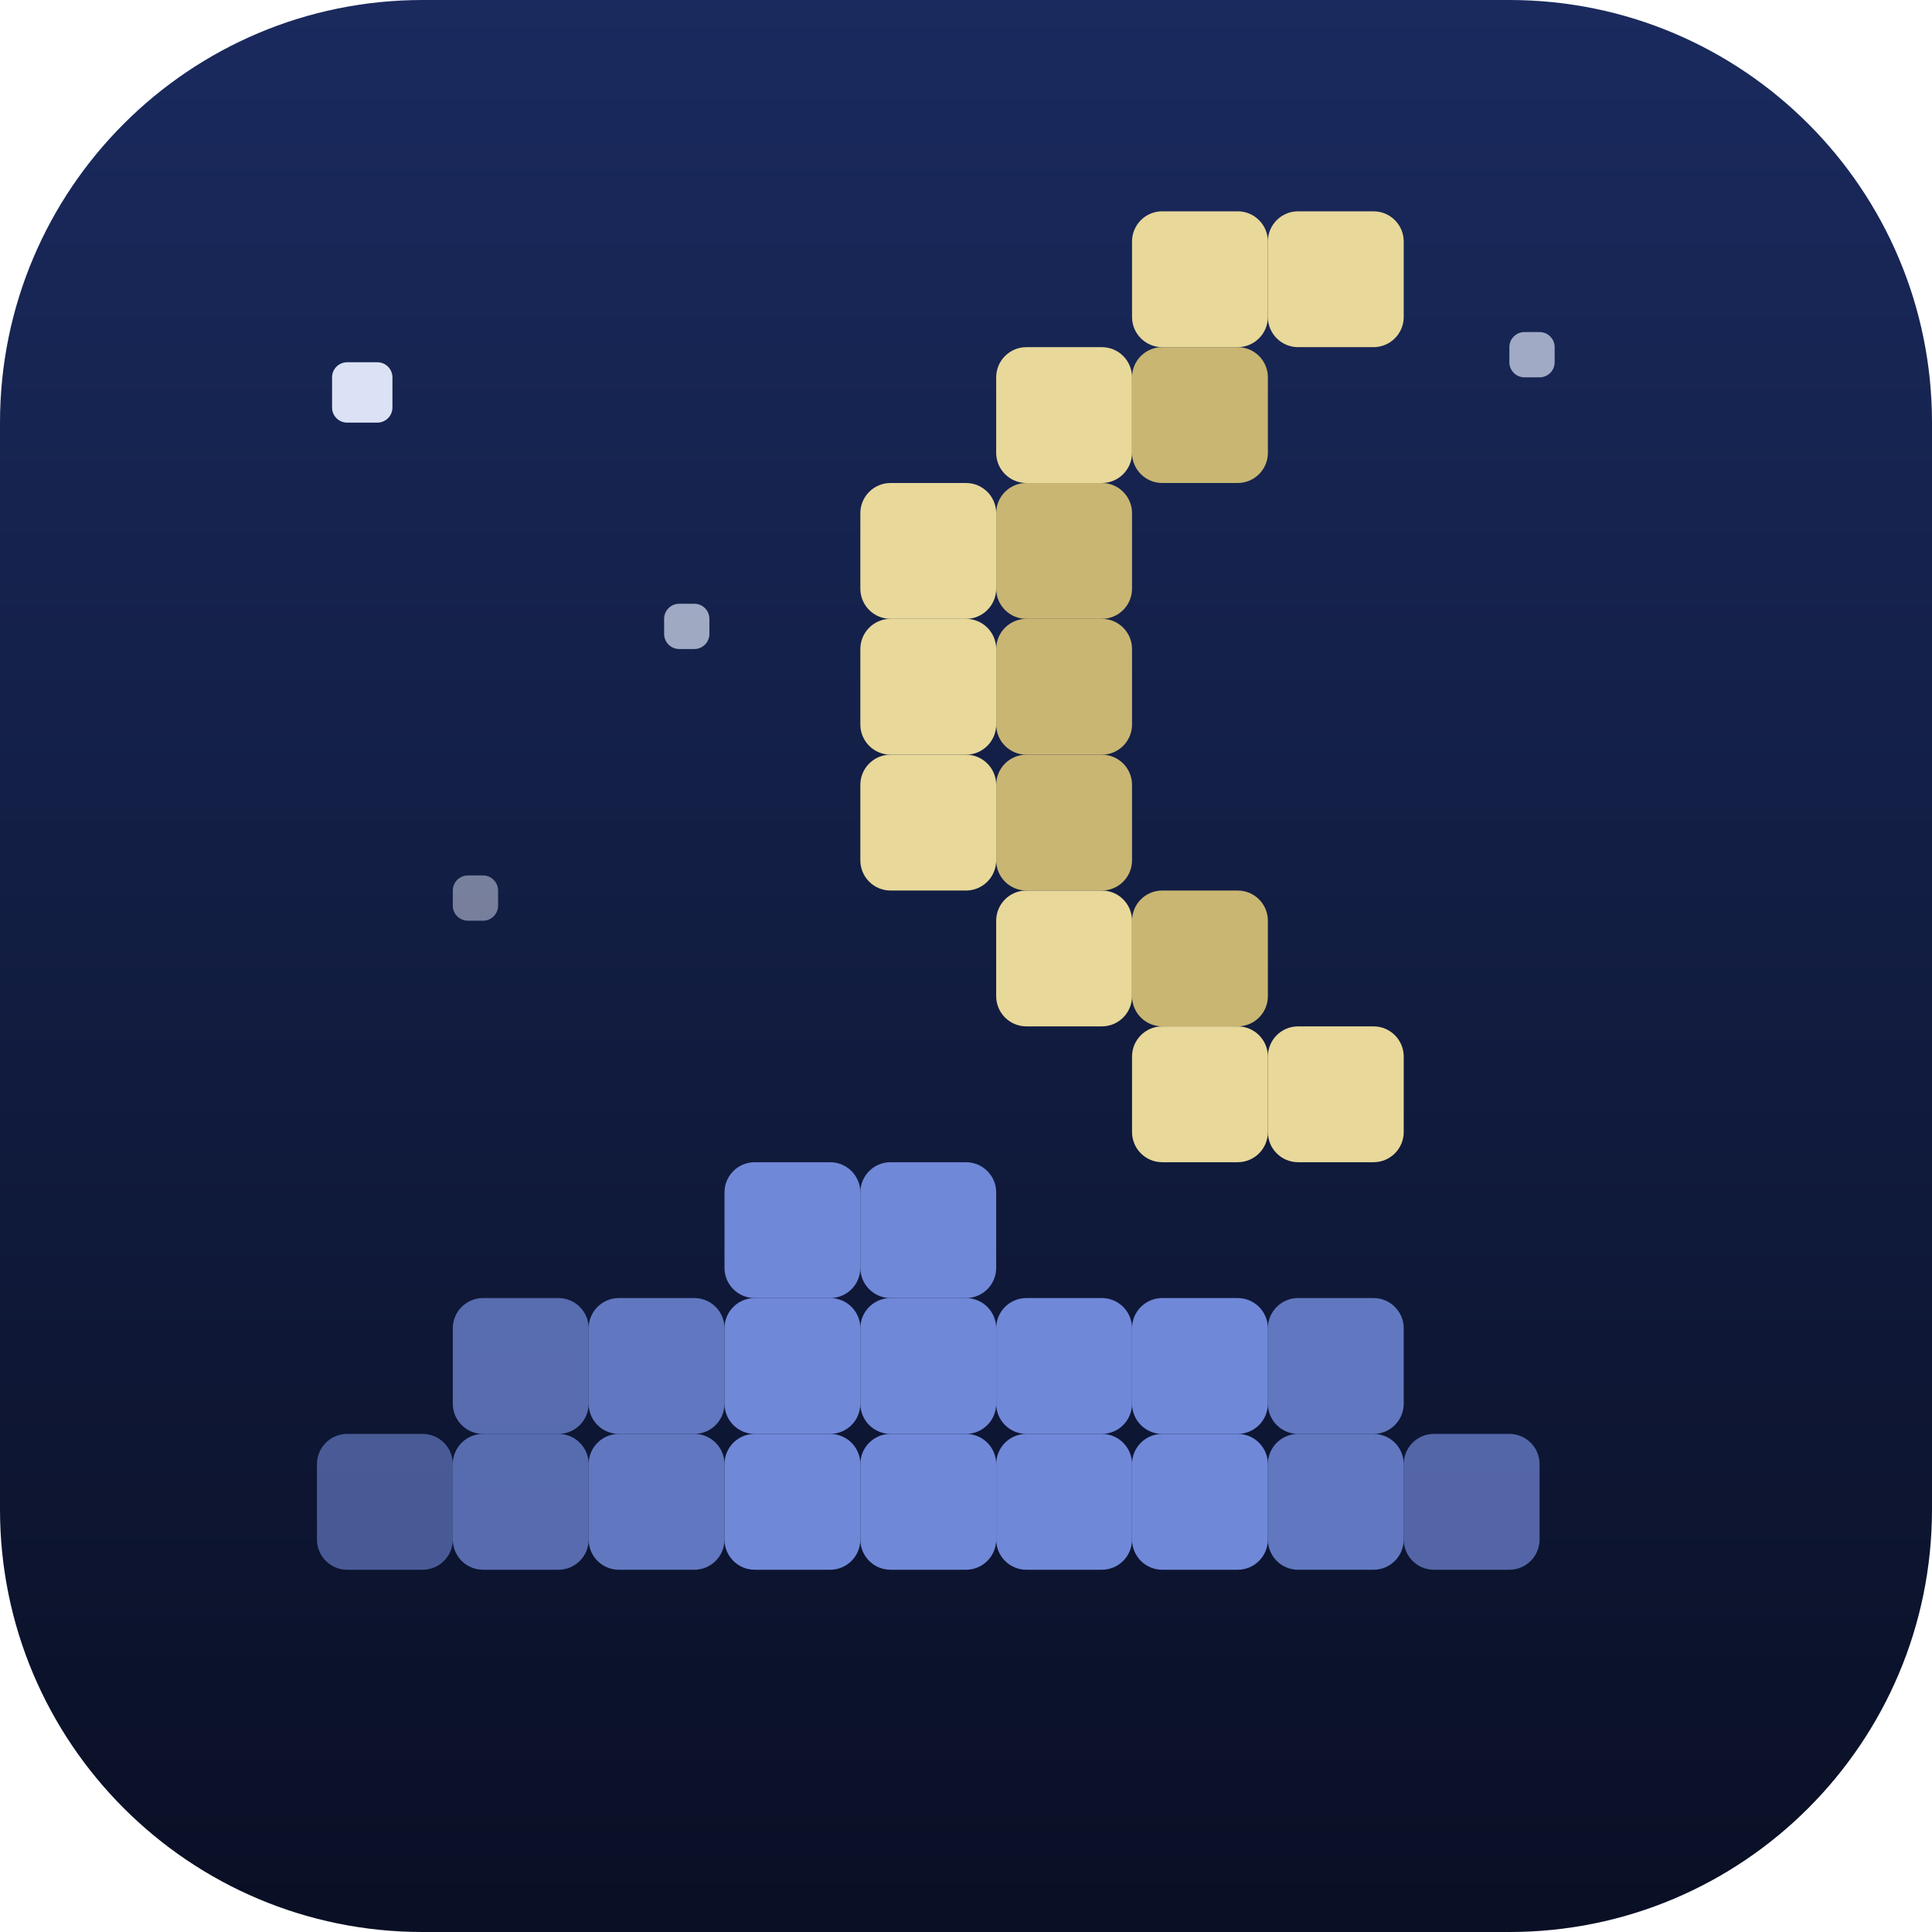
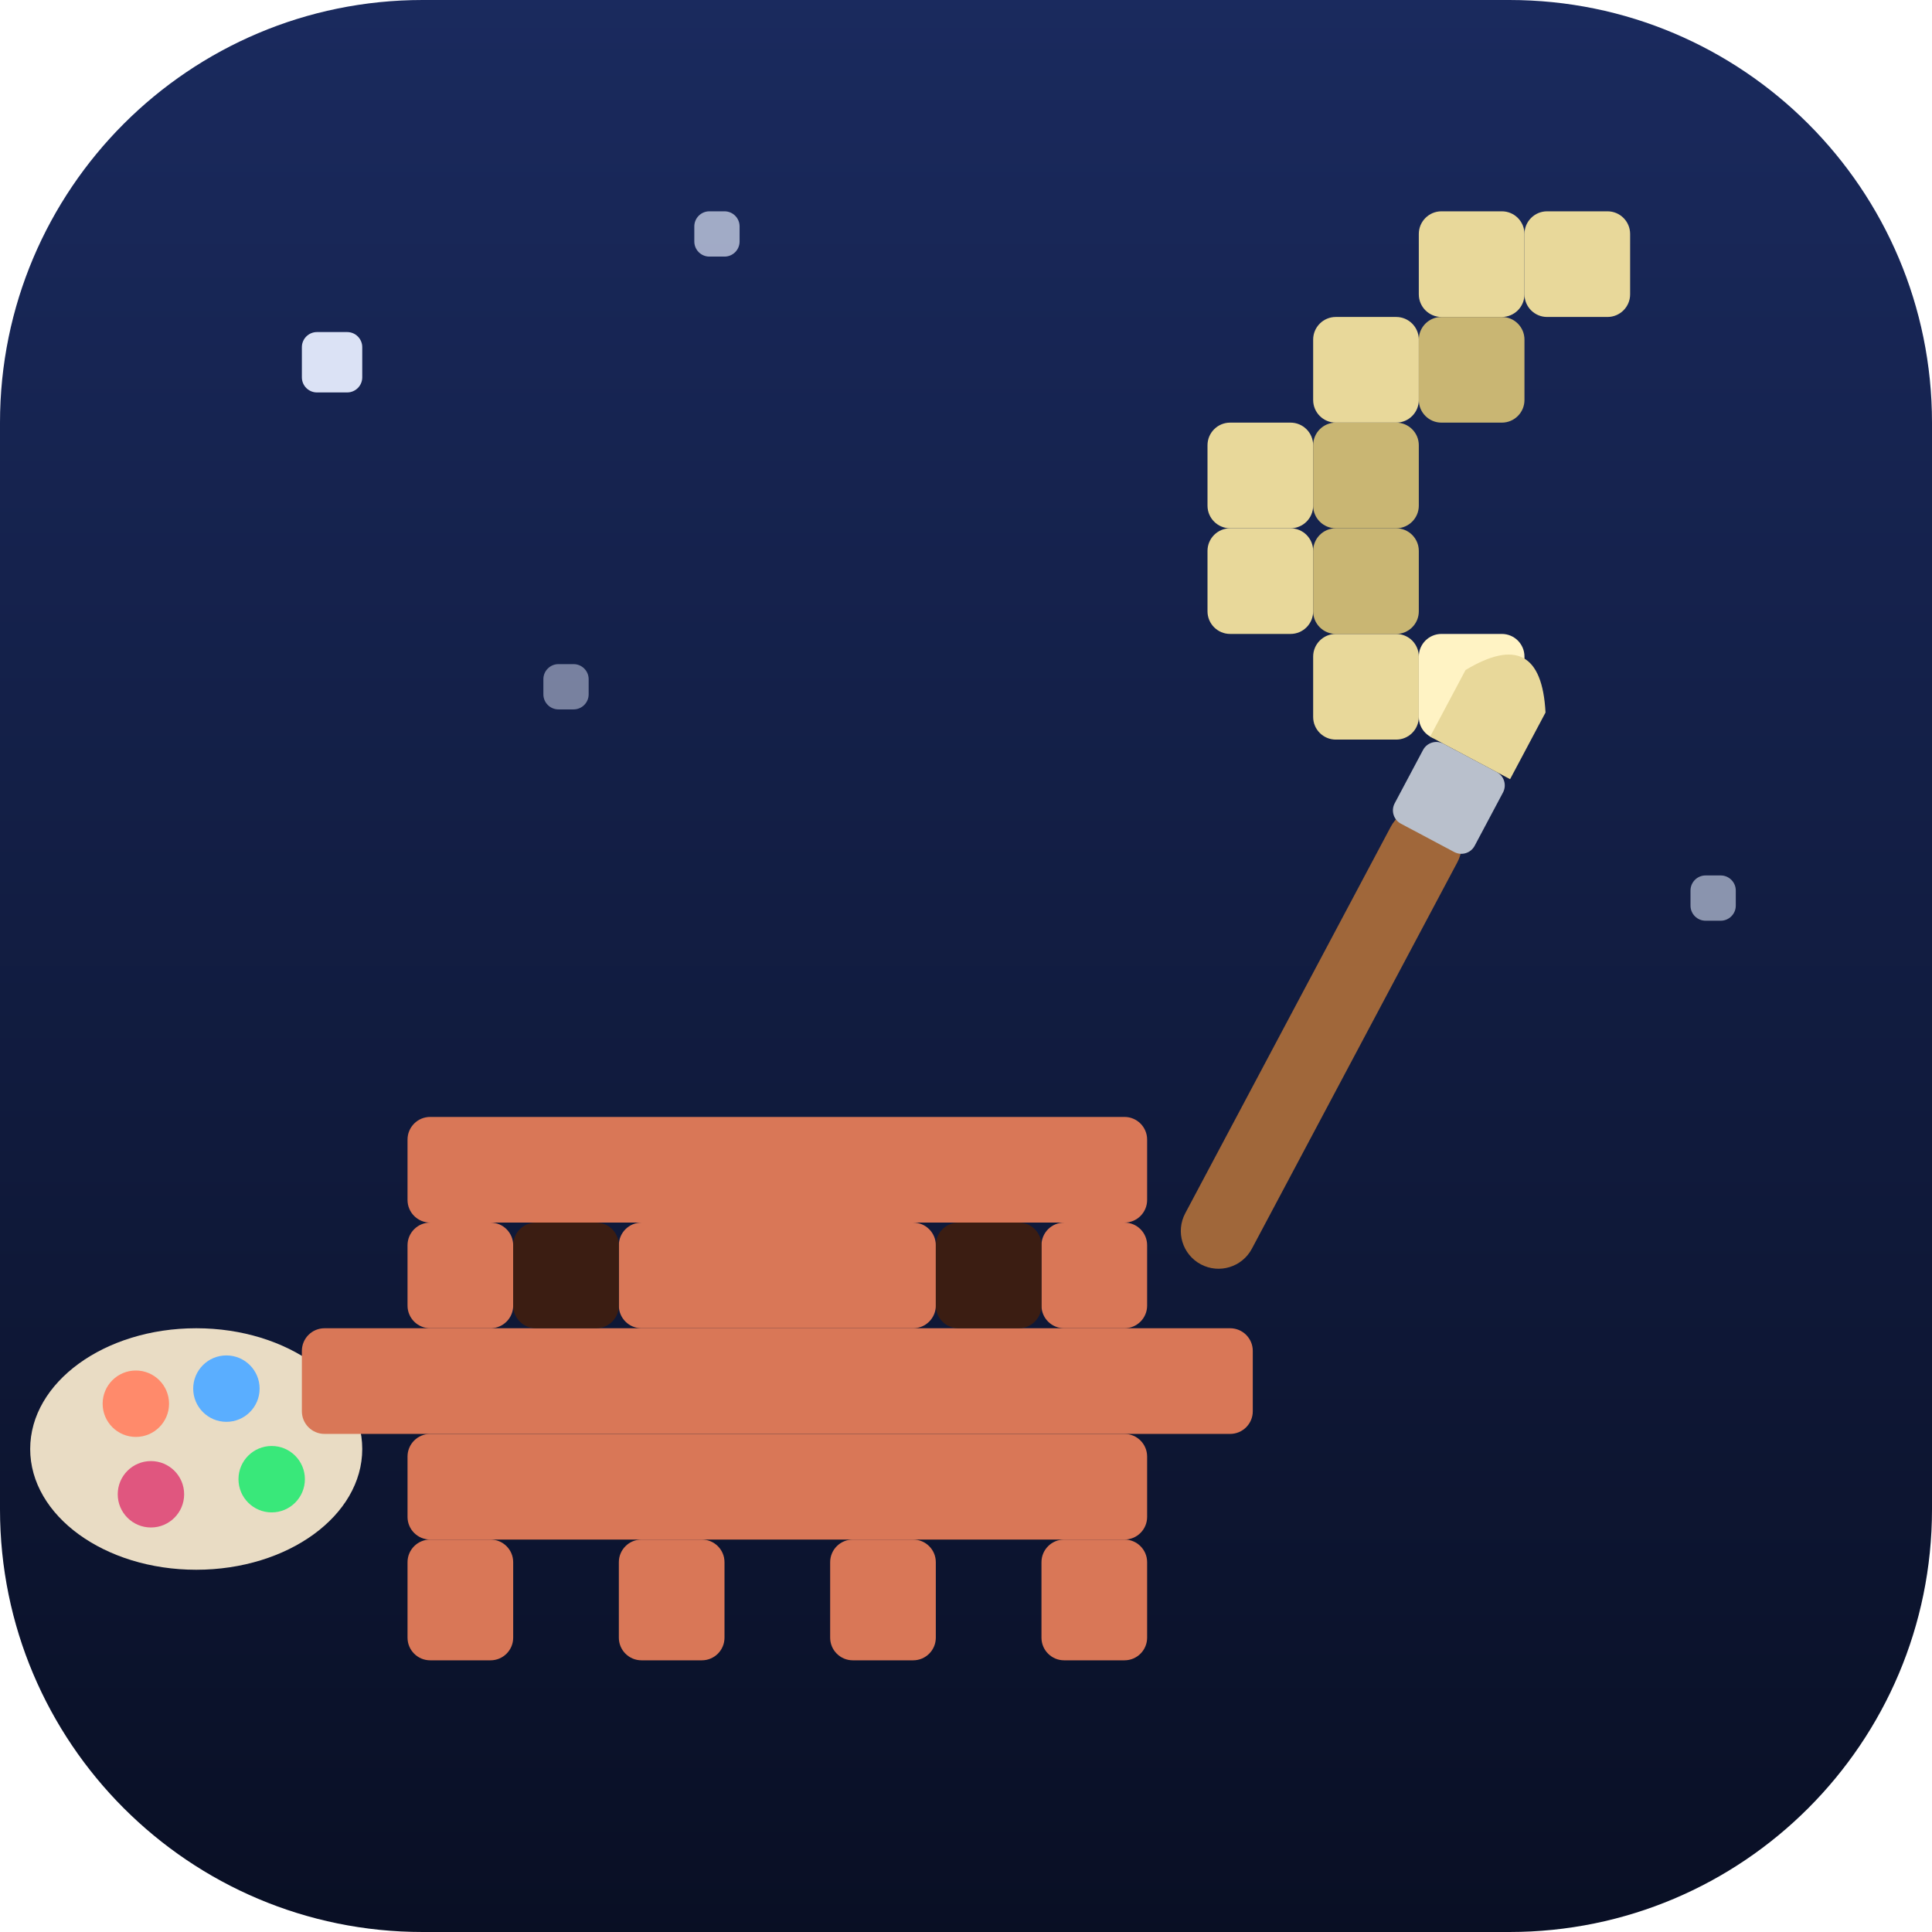
<svg xmlns="http://www.w3.org/2000/svg" viewBox="0 0 128 128" width="128" height="128">
  <defs>
    <linearGradient id="sky" x1="0" y1="0" x2="0" y2="1">
      <stop offset="0" stop-color="#1a2a5e" />
      <stop offset="1" stop-color="#090f24" />
    </linearGradient>
  </defs>
  <rect width="128" height="128" rx="28" fill="url(#sky)" />
  <g fill="#dbe2f5">
-     <rect x="22" y="24" width="4" height="4" rx="1" />
-     <rect x="44" y="40" width="3" height="3" rx="1" opacity=".7" />
-     <rect x="100" y="22" width="3" height="3" rx="1" opacity=".7" />
-     <rect x="30" y="58" width="3" height="3" rx="1" opacity=".5" />
+     <rect x="20" y="22" width="4" height="4" rx="1" />
+     <rect x="46" y="14" width="3" height="3" rx="1" opacity=".7" />
+     <rect x="36" y="44" width="3" height="3" rx="1" opacity=".5" />
+     <rect x="112" y="58" width="3" height="3" rx="1" opacity=".6" />
  </g>
  <g fill="#e8d89a">
-     <rect x="84" y="14" width="9" height="9" rx="2" />
-     <rect x="75" y="14" width="9" height="9" rx="2" />
-     <rect x="66" y="23" width="9" height="9" rx="2" />
-     <rect x="57" y="32" width="9" height="9" rx="2" />
-     <rect x="57" y="41" width="9" height="9" rx="2" />
-     <rect x="57" y="50" width="9" height="9" rx="2" />
-     <rect x="66" y="59" width="9" height="9" rx="2" />
-     <rect x="75" y="68" width="9" height="9" rx="2" />
-     <rect x="84" y="68" width="9" height="9" rx="2" />
+     <rect x="94" y="14" width="7" height="7" rx="1.5" />
+     <rect x="101" y="14" width="7" height="7" rx="1.5" />
+     <rect x="87" y="21" width="7" height="7" rx="1.5" />
+     <rect x="80" y="28" width="7" height="7" rx="1.5" />
+     <rect x="80" y="35" width="7" height="7" rx="1.5" />
+     <rect x="87" y="42" width="7" height="7" rx="1.5" />
  </g>
+   <rect x="94" y="42" width="7" height="7" rx="1.5" fill="#fff3c4" />
  <g fill="#c9b673">
-     <rect x="75" y="23" width="9" height="9" rx="2" />
-     <rect x="66" y="32" width="9" height="9" rx="2" />
-     <rect x="66" y="41" width="9" height="9" rx="2" />
-     <rect x="66" y="50" width="9" height="9" rx="2" />
-     <rect x="75" y="59" width="9" height="9" rx="2" />
+     <rect x="94" y="21" width="7" height="7" rx="1.5" />
+     <rect x="87" y="28" width="7" height="7" rx="1.5" />
+     <rect x="87" y="35" width="7" height="7" rx="1.5" />
  </g>
-   <g fill="#7088d8">
-     <rect x="30" y="86" width="9" height="9" rx="2" opacity=".75" />
-     <rect x="39" y="86" width="9" height="9" rx="2" opacity=".85" />
-     <rect x="48" y="77" width="9" height="9" rx="2" />
-     <rect x="57" y="77" width="9" height="9" rx="2" />
-     <rect x="48" y="86" width="9" height="9" rx="2" />
-     <rect x="57" y="86" width="9" height="9" rx="2" />
-     <rect x="66" y="86" width="9" height="9" rx="2" />
-     <rect x="75" y="86" width="9" height="9" rx="2" />
-     <rect x="84" y="86" width="9" height="9" rx="2" opacity=".85" />
-     <rect x="21" y="95" width="9" height="9" rx="2" opacity=".6" />
-     <rect x="30" y="95" width="9" height="9" rx="2" opacity=".75" />
-     <rect x="39" y="95" width="9" height="9" rx="2" opacity=".85" />
-     <rect x="48" y="95" width="9" height="9" rx="2" />
-     <rect x="57" y="95" width="9" height="9" rx="2" />
-     <rect x="66" y="95" width="9" height="9" rx="2" />
-     <rect x="75" y="95" width="9" height="9" rx="2" />
-     <rect x="84" y="95" width="9" height="9" rx="2" opacity=".85" />
-     <rect x="93" y="95" width="9" height="9" rx="2" opacity=".7" />
+   <g transform="rotate(-62 80 84)">
+     <rect x="80" y="81" width="34" height="5" rx="2.5" fill="#a0673a" />
+     <rect x="112" y="80.5" width="6" height="6" rx="1" fill="#b9c0cc" />
+     <path d="M118 80.5 h5 q5 3 0 6 h-5 z" fill="#e8d89a" />
+   </g>
+   <ellipse cx="13" cy="96" rx="11" ry="8" fill="#e9dcc4" />
+   <circle cx="9" cy="93" r="2.2" fill="#ff8a6b" />
+   <circle cx="15" cy="92" r="2.2" fill="#5aaeff" />
+   <circle cx="18" cy="98" r="2.2" fill="#39e87a" />
+   <circle cx="10" cy="99" r="2.2" fill="#e0567f" />
+   <g fill="#d97757">
+     <rect x="27" y="74" width="49" height="7" rx="1.5" />
+     <rect x="27" y="81" width="7" height="7" rx="1.5" />
+     <rect x="41" y="81" width="21" height="7" rx="1.5" />
+     <rect x="69" y="81" width="7" height="7" rx="1.5" />
+     <rect x="20" y="88" width="63" height="7" rx="1.5" />
+     <rect x="27" y="95" width="49" height="7" rx="1.5" />
+     <rect x="27" y="102" width="7" height="8" rx="1.5" />
+     <rect x="41" y="102" width="7" height="8" rx="1.5" />
+     <rect x="55" y="102" width="7" height="8" rx="1.5" />
+     <rect x="69" y="102" width="7" height="8" rx="1.5" />
+   </g>
+   <g fill="#3b1d12">
+     <rect x="34" y="81" width="7" height="7" rx="1.5" />
+     <rect x="62" y="81" width="7" height="7" rx="1.5" />
  </g>
</svg>
